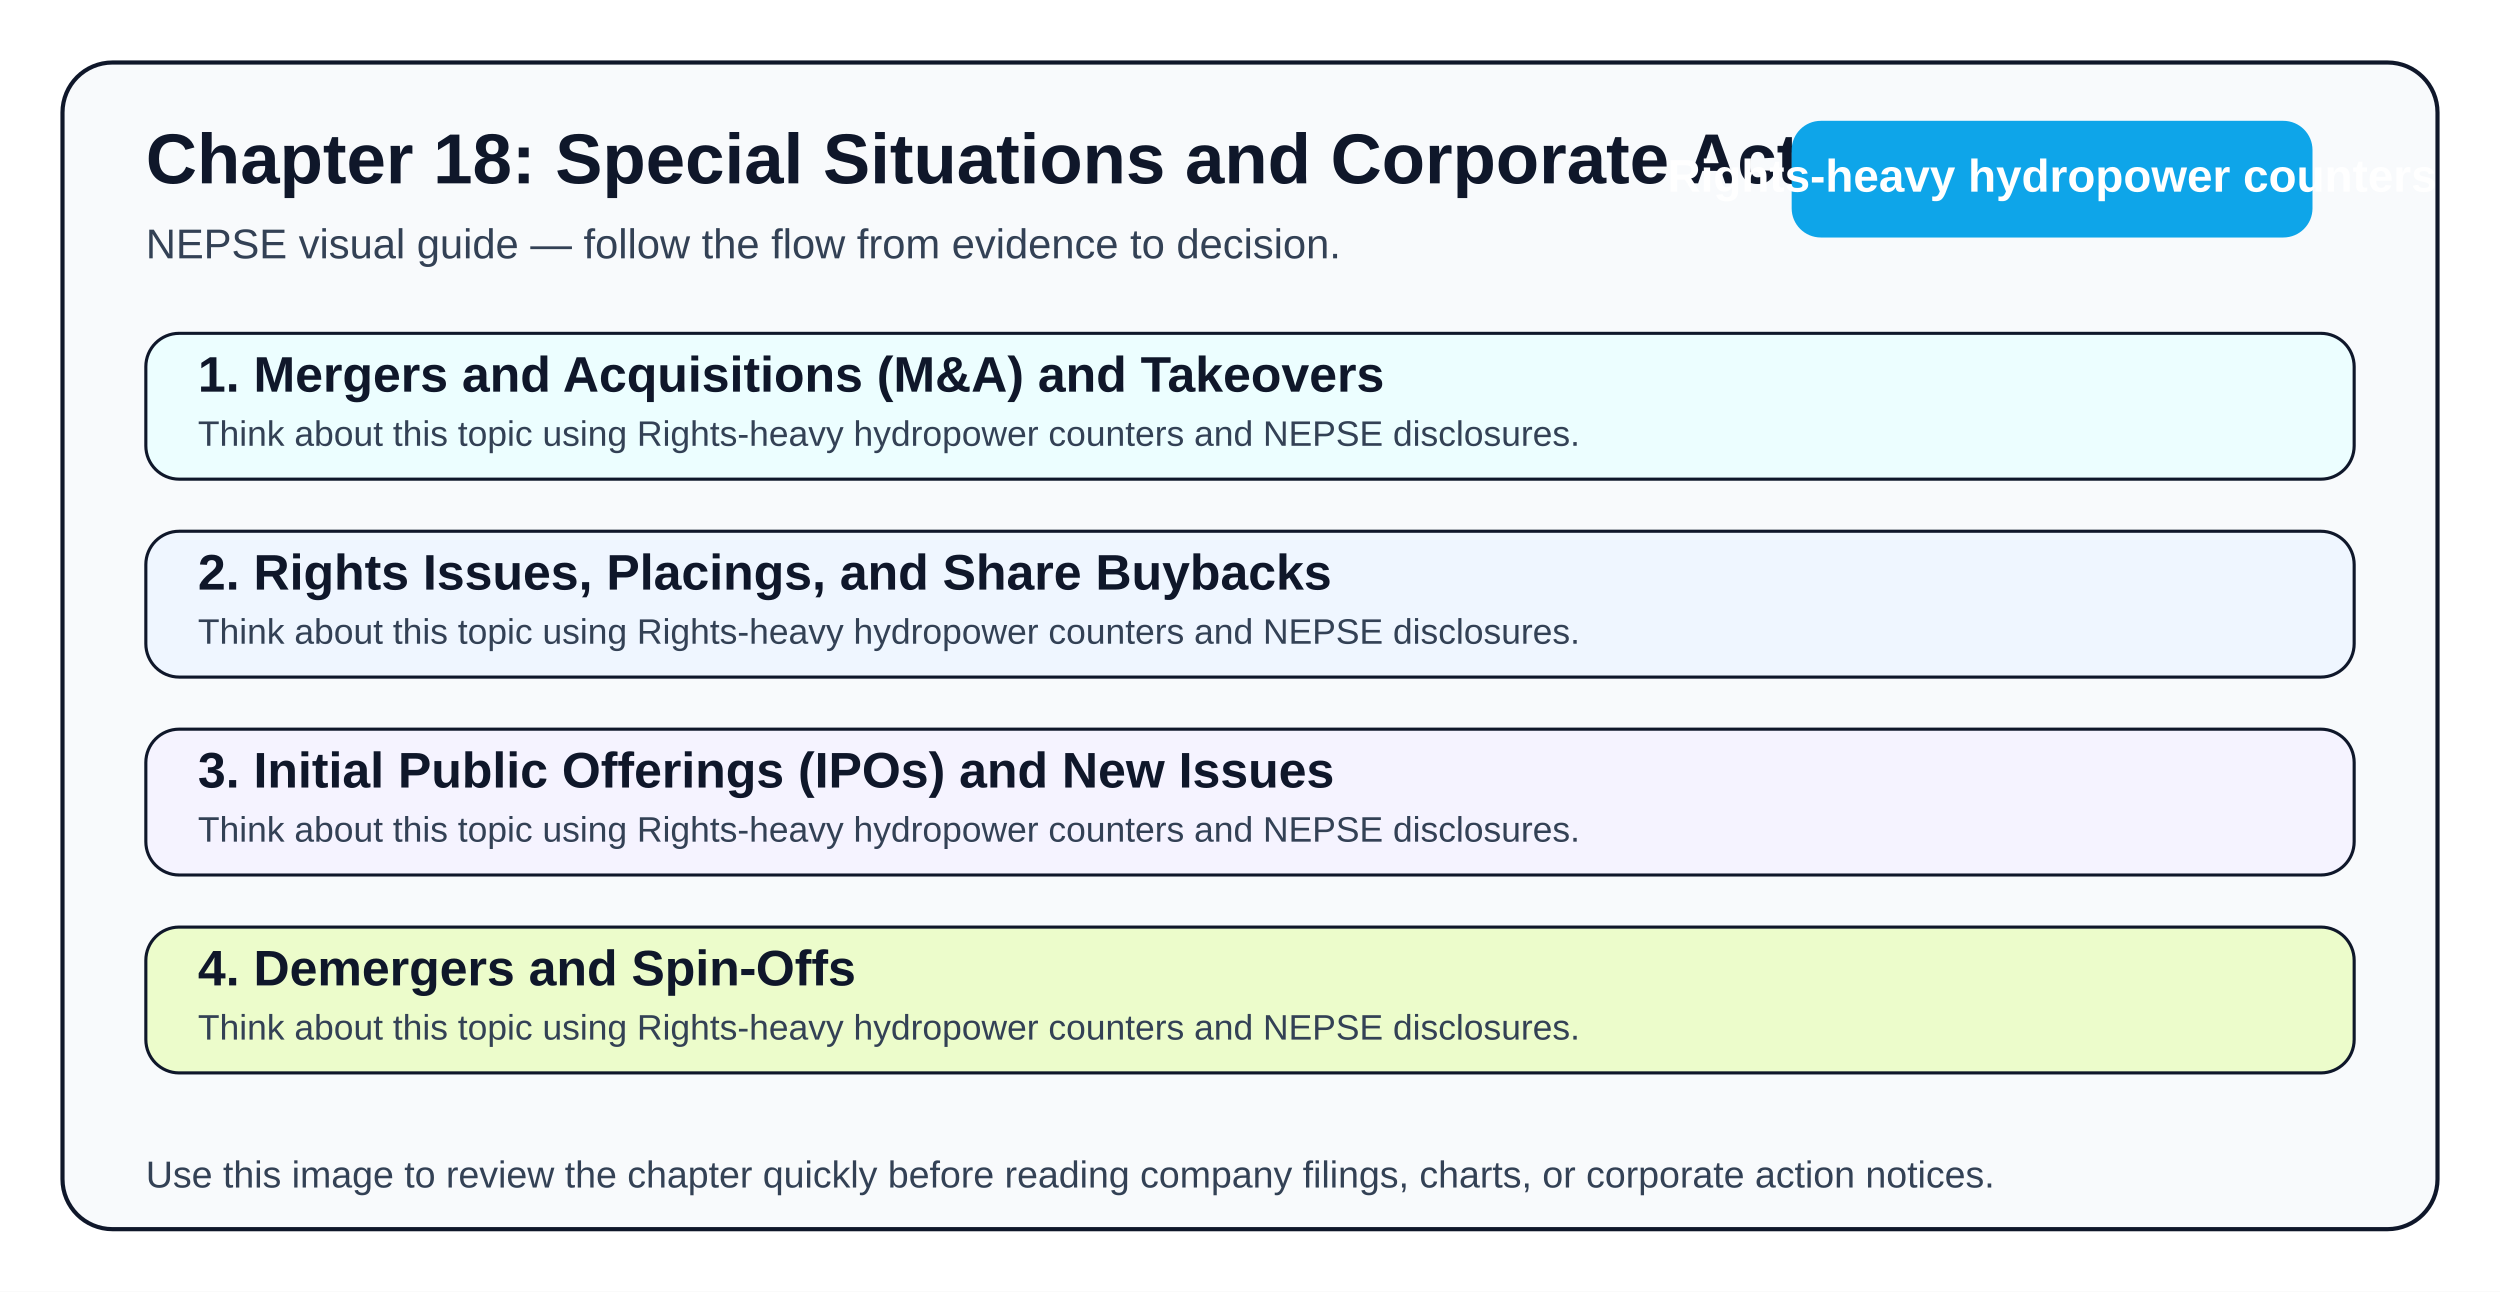
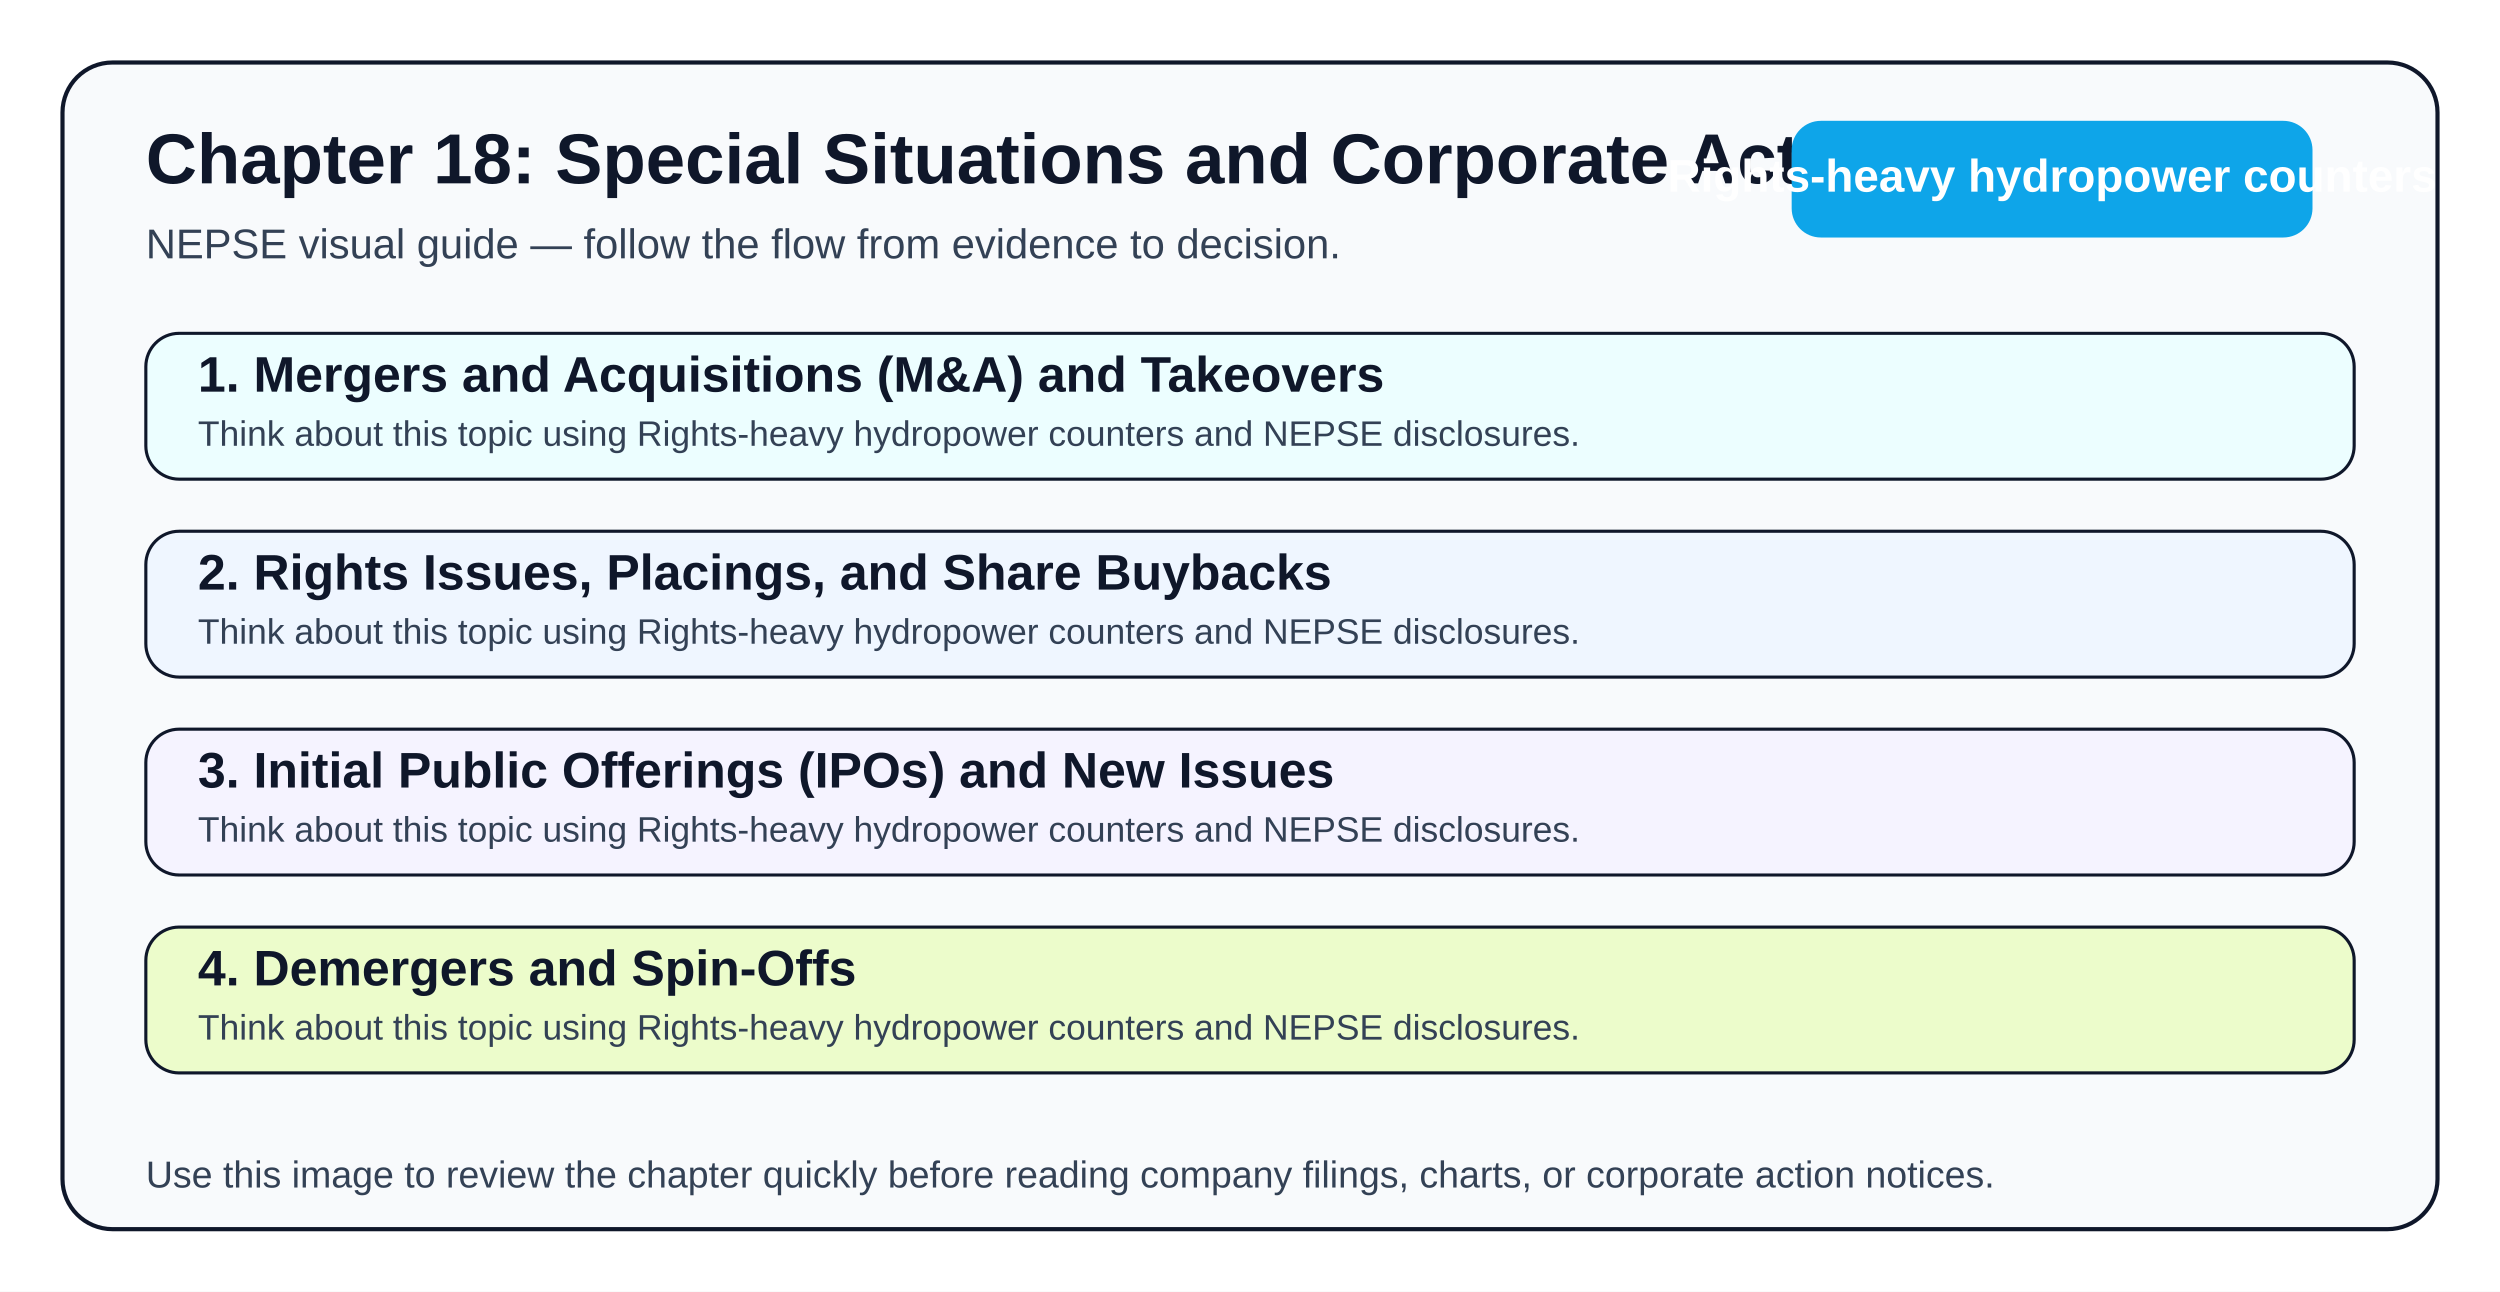
<svg xmlns="http://www.w3.org/2000/svg" width="1200" height="620" viewBox="0 0 1200 620">
  <rect width="1200" height="620" fill="#ffffff" />
  <rect x="30" y="30" width="1140" height="560" rx="24" fill="#f8fafc" stroke="#0f172a" stroke-width="2" />
  <text x="70" y="88" font-size="34" font-family="Arial, sans-serif" font-weight="700" fill="#0f172a">Chapter 18: Special Situations and Corporate Actions</text>
  <text x="70" y="124" font-size="20" font-family="Arial, sans-serif" fill="#334155">NEPSE visual guide — follow the flow from evidence to decision.</text>
  <rect x="860" y="58" width="250" height="56" rx="14" fill="#0ea5e9" />
  <text x="985" y="92" text-anchor="middle" font-size="22" font-family="Arial, sans-serif" font-weight="700" fill="#ffffff">Rights-heavy hydropower counters</text>
  <rect x="70" y="160" width="1060" height="70" rx="16" fill="#ecfeff" stroke="#0f172a" stroke-width="1.5" />
  <text x="95" y="188" font-size="24" font-family="Arial, sans-serif" fill="#0f172a" font-weight="700">1. Mergers and Acquisitions (M&amp;A) and Takeovers</text>
  <text x="95" y="214" font-size="17" font-family="Arial, sans-serif" fill="#334155">Think about this topic using Rights-heavy hydropower counters and NEPSE disclosures.</text>
  <rect x="70" y="255" width="1060" height="70" rx="16" fill="#eff6ff" stroke="#0f172a" stroke-width="1.5" />
  <text x="95" y="283" font-size="24" font-family="Arial, sans-serif" fill="#0f172a" font-weight="700">2. Rights Issues, Placings, and Share Buybacks</text>
  <text x="95" y="309" font-size="17" font-family="Arial, sans-serif" fill="#334155">Think about this topic using Rights-heavy hydropower counters and NEPSE disclosures.</text>
  <rect x="70" y="350" width="1060" height="70" rx="16" fill="#f5f3ff" stroke="#0f172a" stroke-width="1.5" />
  <text x="95" y="378" font-size="24" font-family="Arial, sans-serif" fill="#0f172a" font-weight="700">3. Initial Public Offerings (IPOs) and New Issues</text>
  <text x="95" y="404" font-size="17" font-family="Arial, sans-serif" fill="#334155">Think about this topic using Rights-heavy hydropower counters and NEPSE disclosures.</text>
  <rect x="70" y="445" width="1060" height="70" rx="16" fill="#ecfccb" stroke="#0f172a" stroke-width="1.5" />
-   <text x="95" y="473" font-size="24" font-family="Arial, sans-serif" fill="#0f172a" font-weight="700">4. Demergers and Spin‑Offs</text>
+   <text x="95" y="473" font-size="24" font-family="Arial, sans-serif" fill="#0f172a" font-weight="700">4. Demergers and Spin-Offs</text>
  <text x="95" y="499" font-size="17" font-family="Arial, sans-serif" fill="#334155">Think about this topic using Rights-heavy hydropower counters and NEPSE disclosures.</text>
  <text x="70" y="570" font-size="18" font-family="Arial, sans-serif" fill="#334155">Use this image to review the chapter quickly before reading company filings, charts, or corporate action notices.</text>
</svg>
